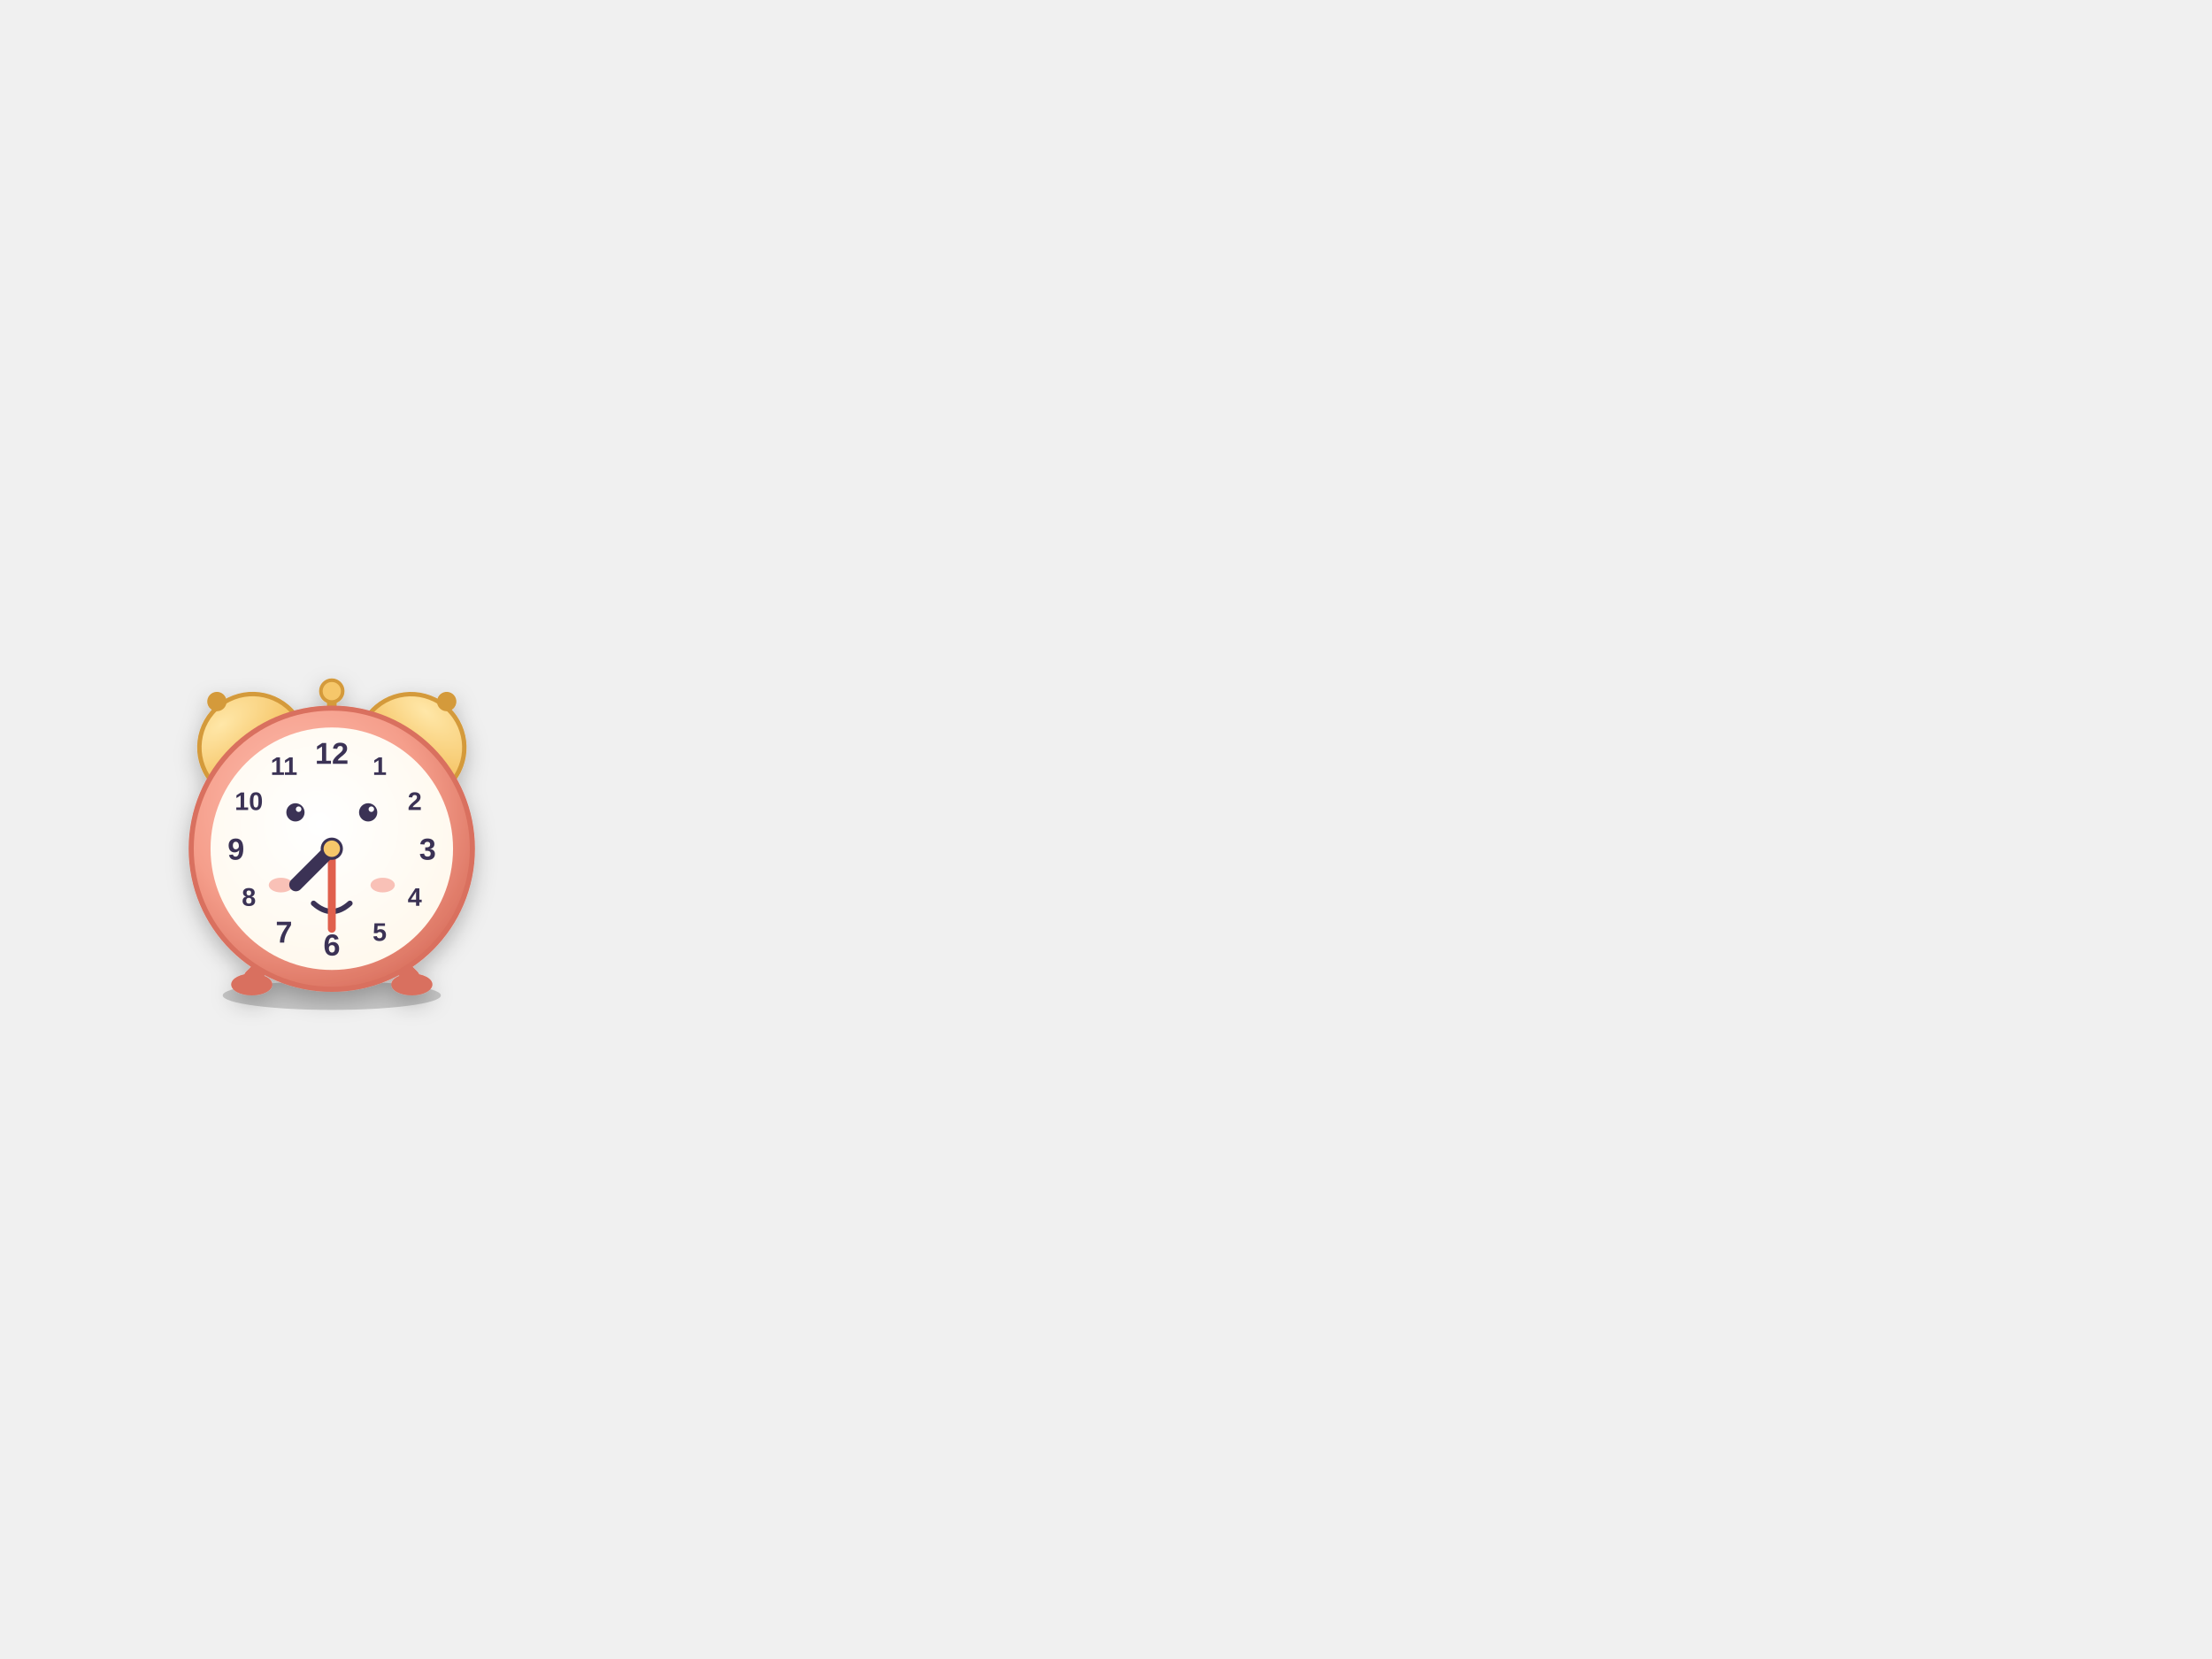
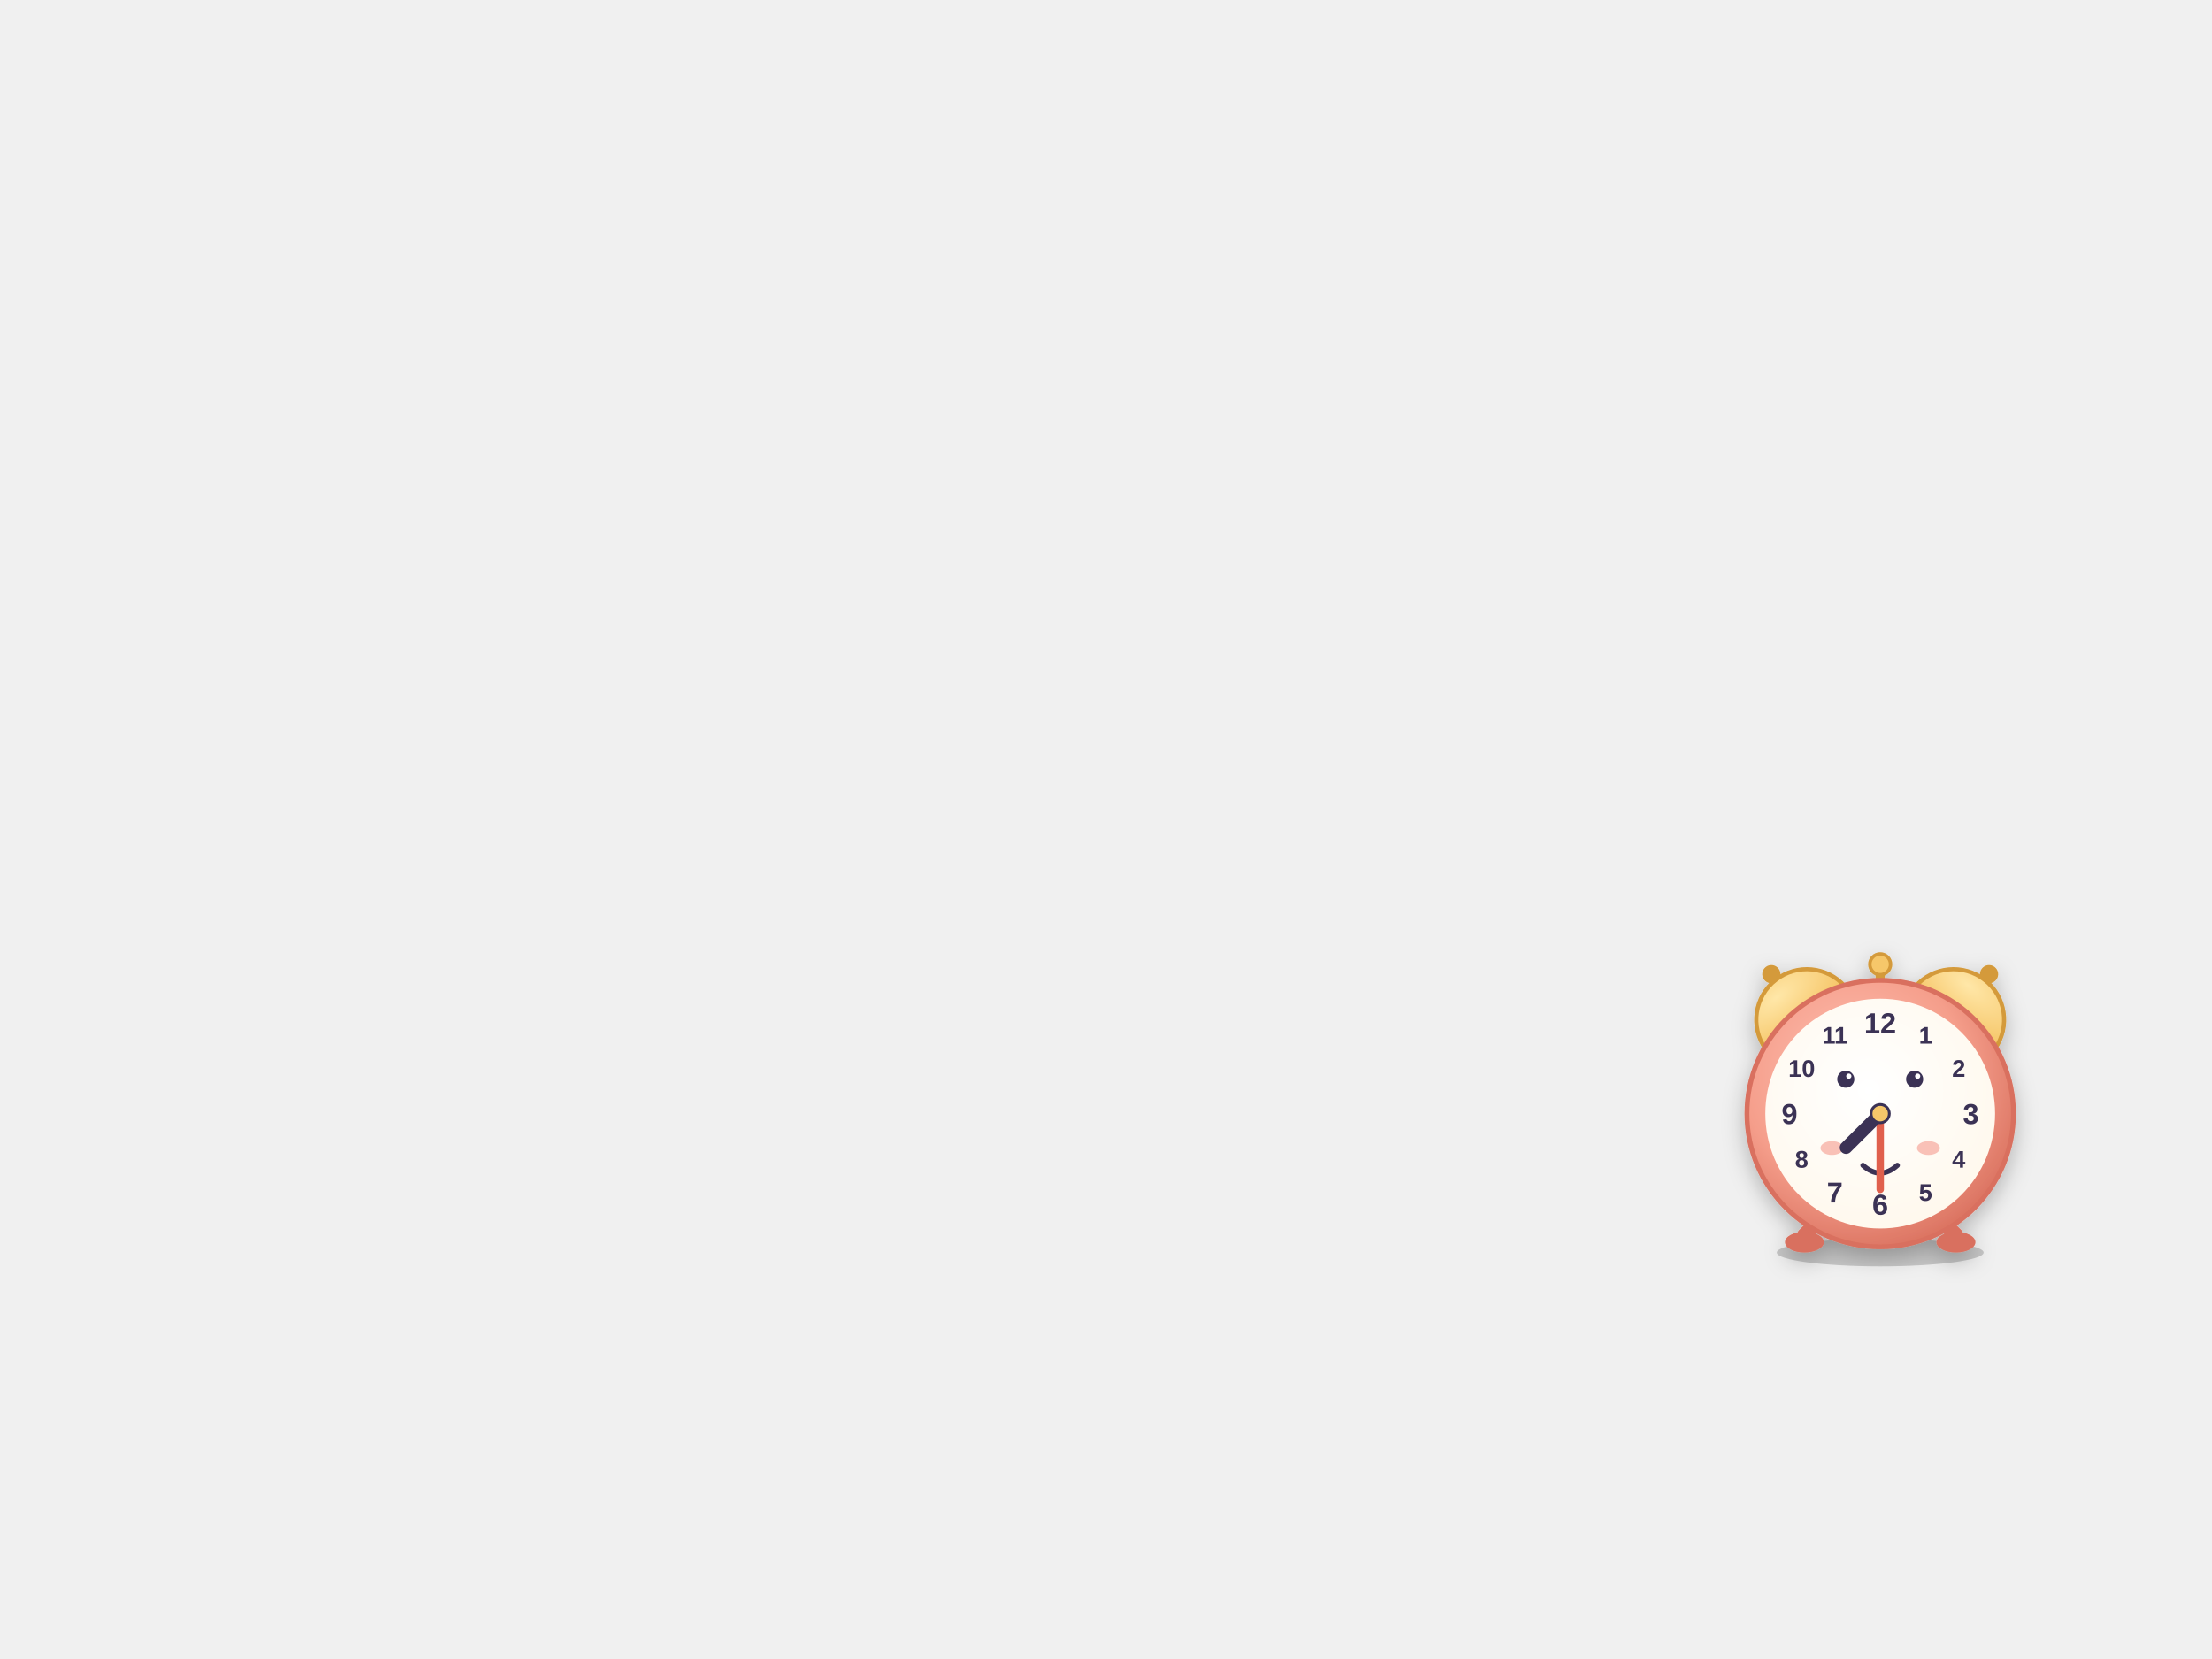
<svg xmlns="http://www.w3.org/2000/svg" viewBox="0 0 1600 1200" width="1600" height="1200">
  <defs>
    <radialGradient id="body" cx="40%" cy="35%" r="70%">
      <stop offset="0" stop-color="#FFC2B4" />
      <stop offset="0.6" stop-color="#F59E8B" />
      <stop offset="1" stop-color="#D9705E" />
    </radialGradient>
    <radialGradient id="bell" cx="40%" cy="30%" r="80%">
      <stop offset="0" stop-color="#FFE7A8" />
      <stop offset="1" stop-color="#F6C76B" />
    </radialGradient>
    <radialGradient id="dial" cx="45%" cy="40%" r="65%">
      <stop offset="0" stop-color="#FFFFFF" />
      <stop offset="1" stop-color="#FFF8EC" />
    </radialGradient>
    <filter id="soft" x="-20%" y="-20%" width="140%" height="140%">
      <feDropShadow dx="0" dy="6" stdDeviation="8" flood-color="#000" flood-opacity="0.25" />
    </filter>
  </defs>
-   <ellipse cx="240.0" cy="720.0" rx="78.9" ry="10.5" fill="#000" opacity="0.18" />
+   <ellipse cx="1360.0" cy="906.0" rx="74.8" ry="10.0" fill="#000" opacity="0.18" />
  <g filter="url(#soft)">
-     <line x1="200.5" y1="688.4" x2="182.1" y2="706.8" stroke="#D9705E" stroke-width="11.4" stroke-linecap="round" />
-     <ellipse cx="182.1" cy="712.1" rx="14.9" ry="7.9" fill="#D9705E" />
-     <line x1="279.5" y1="688.4" x2="297.9" y2="706.8" stroke="#D9705E" stroke-width="11.4" stroke-linecap="round" />
-     <ellipse cx="297.9" cy="712.1" rx="14.9" ry="7.9" fill="#D9705E" />
-     <g transform="rotate(-38 178.5 535.1)">
-       <path d="M139.9,542.1 a38.6,38.6 0 0 1 77.2,0 z" fill="url(#bell)" stroke="#D49A3A" stroke-width="3.2" />
-       <circle cx="178.5" cy="500.0" r="7.0" fill="#D49A3A" />
+     <line x1="1322.6" y1="876.1" x2="1305.2" y2="893.5" stroke="#D9705E" stroke-width="10.8" stroke-linecap="round" />
+     <ellipse cx="1305.2" cy="898.5" rx="14.1" ry="7.5" fill="#D9705E" />
+     <line x1="1397.4" y1="876.1" x2="1414.8" y2="893.5" stroke="#D9705E" stroke-width="10.8" stroke-linecap="round" />
+     <ellipse cx="1414.8" cy="898.5" rx="14.1" ry="7.5" fill="#D9705E" />
+     <g transform="rotate(-38 1301.7 730.8)">
+       <path d="M1265.1,737.5 a36.6,36.6 0 0 1 73.1,0 z" fill="url(#bell)" stroke="#D49A3A" stroke-width="3.0" />
+       <circle cx="1301.7" cy="697.6" r="6.6" fill="#D49A3A" />
    </g>
-     <g transform="rotate(38 301.5 535.1)">
-       <path d="M263.0,542.1 a38.6,38.6 0 0 1 77.2,0 z" fill="url(#bell)" stroke="#D49A3A" stroke-width="3.2" />
-       <circle cx="301.5" cy="500.0" r="7.0" fill="#D49A3A" />
+     <g transform="rotate(38 1418.3 730.8)">
+       <path d="M1381.8,737.5 a36.6,36.6 0 0 1 73.1,0 z" fill="url(#bell)" stroke="#D49A3A" stroke-width="3.0" />
+       <circle cx="1418.3" cy="697.6" r="6.6" fill="#D49A3A" />
    </g>
-     <line x1="240.0" y1="521.8" x2="240.0" y2="501.6" stroke="#D49A3A" stroke-width="7.0" stroke-linecap="round" />
-     <circle cx="240.0" cy="499.9" r="7.9" fill="#F6C76B" stroke="#D49A3A" stroke-width="2.6" />
-     <circle cx="240.0" cy="613.9" r="101.7" fill="url(#body)" stroke="#D9705E" stroke-width="3.7" />
-     <circle cx="240.0" cy="613.9" r="87.7" fill="url(#dial)" />
-     <text x="274.6" y="560.5" font-size="18.4" text-anchor="middle" font-family="Arial Rounded MT Bold, Arial, sans-serif" font-weight="bold" fill="#3B3355">1</text>
-     <text x="300.0" y="585.9" font-size="18.4" text-anchor="middle" font-family="Arial Rounded MT Bold, Arial, sans-serif" font-weight="bold" fill="#3B3355">2</text>
-     <text x="309.3" y="621.8" font-size="21.9" text-anchor="middle" font-family="Arial Rounded MT Bold, Arial, sans-serif" font-weight="bold" fill="#3B3355">3</text>
-     <text x="300.0" y="655.2" font-size="18.4" text-anchor="middle" font-family="Arial Rounded MT Bold, Arial, sans-serif" font-weight="bold" fill="#3B3355">4</text>
-     <text x="274.6" y="680.5" font-size="18.4" text-anchor="middle" font-family="Arial Rounded MT Bold, Arial, sans-serif" font-weight="bold" fill="#3B3355">5</text>
-     <text x="240.0" y="691.1" font-size="21.9" text-anchor="middle" font-family="Arial Rounded MT Bold, Arial, sans-serif" font-weight="bold" fill="#3B3355">6</text>
-     <text x="205.4" y="681.8" font-size="21.9" text-anchor="middle" font-family="Arial Rounded MT Bold, Arial, sans-serif" font-weight="bold" fill="#3B3355">7</text>
-     <text x="180.0" y="655.2" font-size="18.4" text-anchor="middle" font-family="Arial Rounded MT Bold, Arial, sans-serif" font-weight="bold" fill="#3B3355">8</text>
-     <text x="170.7" y="621.8" font-size="21.9" text-anchor="middle" font-family="Arial Rounded MT Bold, Arial, sans-serif" font-weight="bold" fill="#3B3355">9</text>
-     <text x="180.0" y="585.9" font-size="18.4" text-anchor="middle" font-family="Arial Rounded MT Bold, Arial, sans-serif" font-weight="bold" fill="#3B3355">10</text>
-     <text x="205.4" y="560.5" font-size="18.4" text-anchor="middle" font-family="Arial Rounded MT Bold, Arial, sans-serif" font-weight="bold" fill="#3B3355">11</text>
-     <text x="240.0" y="552.5" font-size="21.9" text-anchor="middle" font-family="Arial Rounded MT Bold, Arial, sans-serif" font-weight="bold" fill="#3B3355">12</text>
-     <circle cx="213.7" cy="587.6" r="6.6" fill="#3B3355" />
-     <circle cx="216.0" cy="585.3" r="2.0" fill="#fff" />
-     <ellipse cx="203.2" cy="640.2" rx="8.8" ry="5.3" fill="#F7B3A8" opacity="0.8" />
-     <circle cx="266.3" cy="587.6" r="6.6" fill="#3B3355" />
-     <circle cx="268.6" cy="585.3" r="2.0" fill="#fff" />
-     <ellipse cx="276.8" cy="640.2" rx="8.8" ry="5.3" fill="#F7B3A8" opacity="0.8" />
-     <path d="M226.8,653.4 q13.2,11.8 26.3,0" stroke="#3B3355" stroke-width="3.9" stroke-linecap="round" fill="none" />
-     <line x1="240.0" y1="613.9" x2="240.0" y2="671.8" stroke="#E0604E" stroke-width="5.7" stroke-linecap="round" />
-     <line x1="240.0" y1="613.9" x2="214.0" y2="639.9" stroke="#3B3355" stroke-width="9.6" stroke-linecap="round" />
-     <circle cx="240.0" cy="613.9" r="7.0" fill="#F6C76B" stroke="#3B3355" stroke-width="2.1" />
+     <line x1="1360.0" y1="718.2" x2="1360.0" y2="699.1" stroke="#D49A3A" stroke-width="6.6" stroke-linecap="round" />
+     <circle cx="1360.0" cy="697.5" r="7.5" fill="#F6C76B" stroke="#D49A3A" stroke-width="2.5" />
+     <circle cx="1360.0" cy="805.5" r="96.4" fill="url(#body)" stroke="#D9705E" stroke-width="3.5" />
+     <circle cx="1360.0" cy="805.5" r="83.1" fill="url(#dial)" />
+     <text x="1392.8" y="754.9" font-size="17.4" text-anchor="middle" font-family="Arial Rounded MT Bold, Arial, sans-serif" font-weight="bold" fill="#3B3355">1</text>
+     <text x="1416.8" y="778.9" font-size="17.4" text-anchor="middle" font-family="Arial Rounded MT Bold, Arial, sans-serif" font-weight="bold" fill="#3B3355">2</text>
+     <text x="1425.6" y="813.0" font-size="20.8" text-anchor="middle" font-family="Arial Rounded MT Bold, Arial, sans-serif" font-weight="bold" fill="#3B3355">3</text>
+     <text x="1416.8" y="844.6" font-size="17.4" text-anchor="middle" font-family="Arial Rounded MT Bold, Arial, sans-serif" font-weight="bold" fill="#3B3355">4</text>
+     <text x="1392.8" y="868.6" font-size="17.4" text-anchor="middle" font-family="Arial Rounded MT Bold, Arial, sans-serif" font-weight="bold" fill="#3B3355">5</text>
+     <text x="1360.0" y="878.6" font-size="20.8" text-anchor="middle" font-family="Arial Rounded MT Bold, Arial, sans-serif" font-weight="bold" fill="#3B3355">6</text>
+     <text x="1327.2" y="869.8" font-size="20.8" text-anchor="middle" font-family="Arial Rounded MT Bold, Arial, sans-serif" font-weight="bold" fill="#3B3355">7</text>
+     <text x="1303.2" y="844.6" font-size="17.4" text-anchor="middle" font-family="Arial Rounded MT Bold, Arial, sans-serif" font-weight="bold" fill="#3B3355">8</text>
+     <text x="1294.4" y="813.0" font-size="20.8" text-anchor="middle" font-family="Arial Rounded MT Bold, Arial, sans-serif" font-weight="bold" fill="#3B3355">9</text>
+     <text x="1303.2" y="778.9" font-size="17.4" text-anchor="middle" font-family="Arial Rounded MT Bold, Arial, sans-serif" font-weight="bold" fill="#3B3355">10</text>
+     <text x="1327.2" y="754.9" font-size="17.4" text-anchor="middle" font-family="Arial Rounded MT Bold, Arial, sans-serif" font-weight="bold" fill="#3B3355">11</text>
+     <text x="1360.0" y="747.3" font-size="20.8" text-anchor="middle" font-family="Arial Rounded MT Bold, Arial, sans-serif" font-weight="bold" fill="#3B3355">12</text>
+     <circle cx="1335.1" cy="780.6" r="6.2" fill="#3B3355" />
+     <circle cx="1337.3" cy="778.4" r="1.9" fill="#fff" />
+     <ellipse cx="1325.1" cy="830.4" rx="8.3" ry="5.0" fill="#F7B3A8" opacity="0.8" />
+     <circle cx="1384.9" cy="780.6" r="6.2" fill="#3B3355" />
+     <circle cx="1387.1" cy="778.4" r="1.9" fill="#fff" />
+     <ellipse cx="1394.9" cy="830.4" rx="8.3" ry="5.0" fill="#F7B3A8" opacity="0.8" />
+     <path d="M1347.5,842.9 q12.5,11.2 24.9,0" stroke="#3B3355" stroke-width="3.7" stroke-linecap="round" fill="none" />
+     <line x1="1360.0" y1="805.5" x2="1360.0" y2="860.3" stroke="#E0604E" stroke-width="5.4" stroke-linecap="round" />
+     <line x1="1360.0" y1="805.5" x2="1335.3" y2="830.1" stroke="#3B3355" stroke-width="9.1" stroke-linecap="round" />
+     <circle cx="1360.0" cy="805.5" r="6.6" fill="#F6C76B" stroke="#3B3355" stroke-width="2.0" />
  </g>
</svg>
